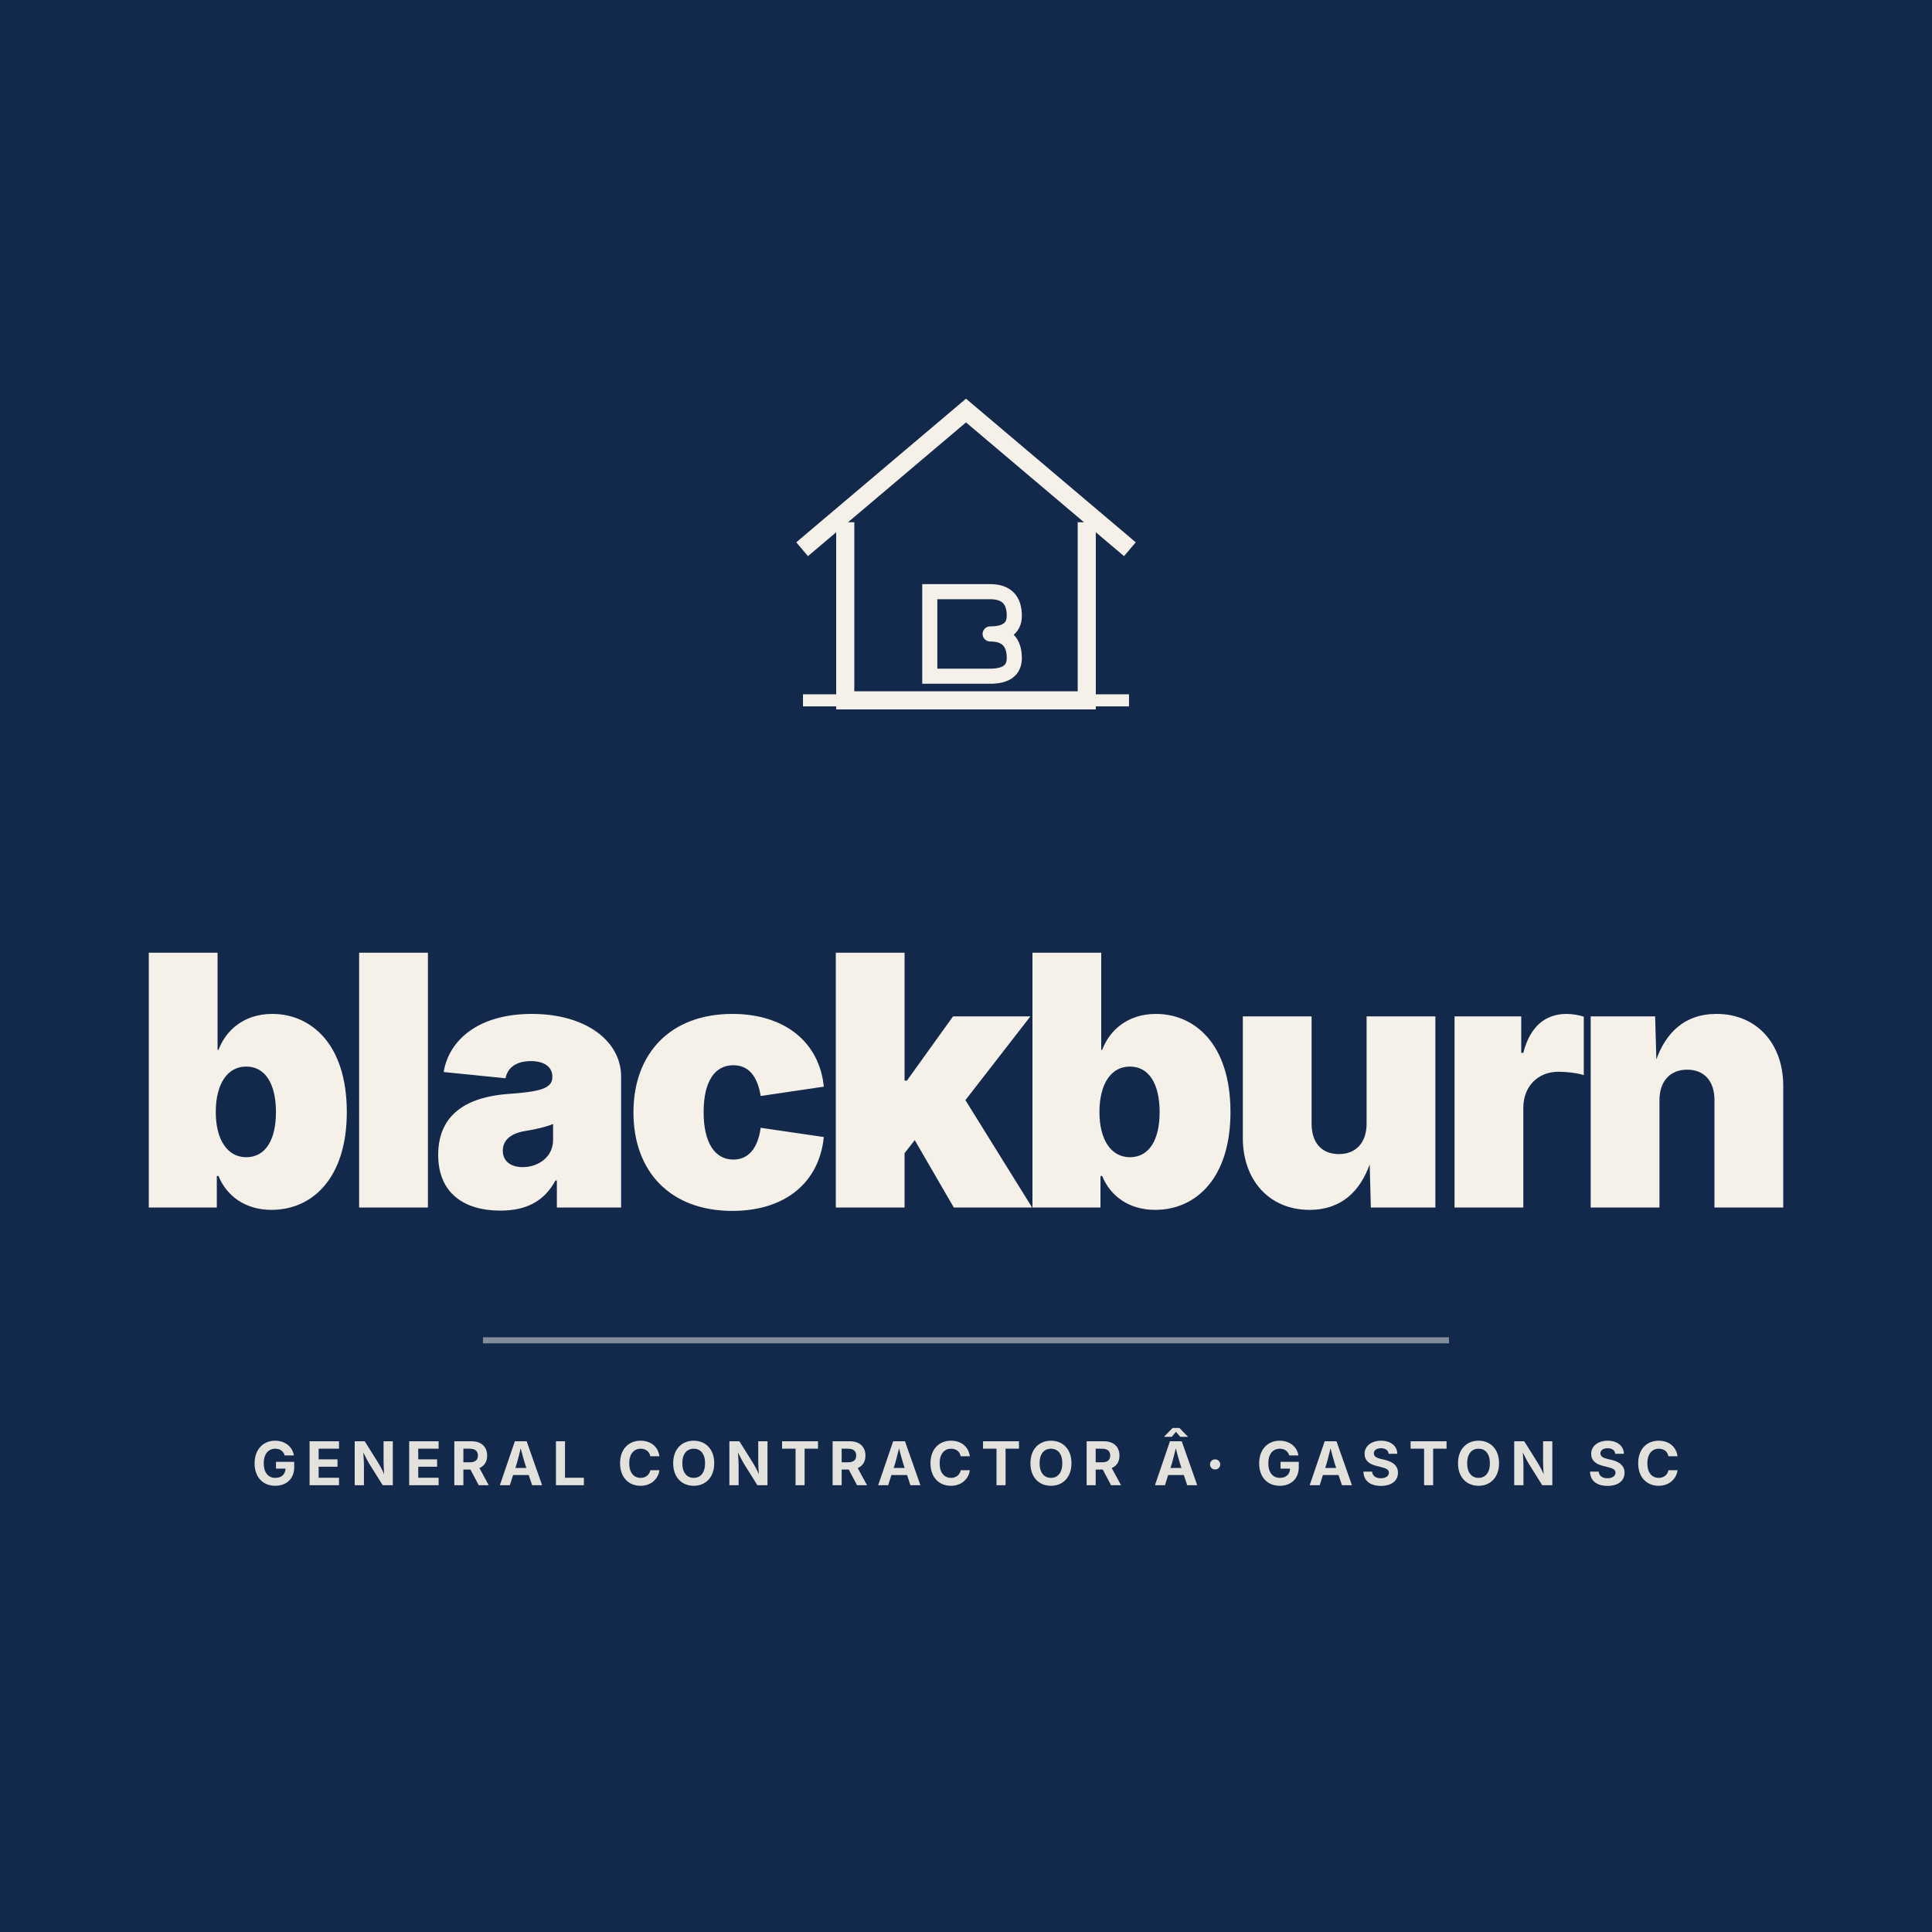
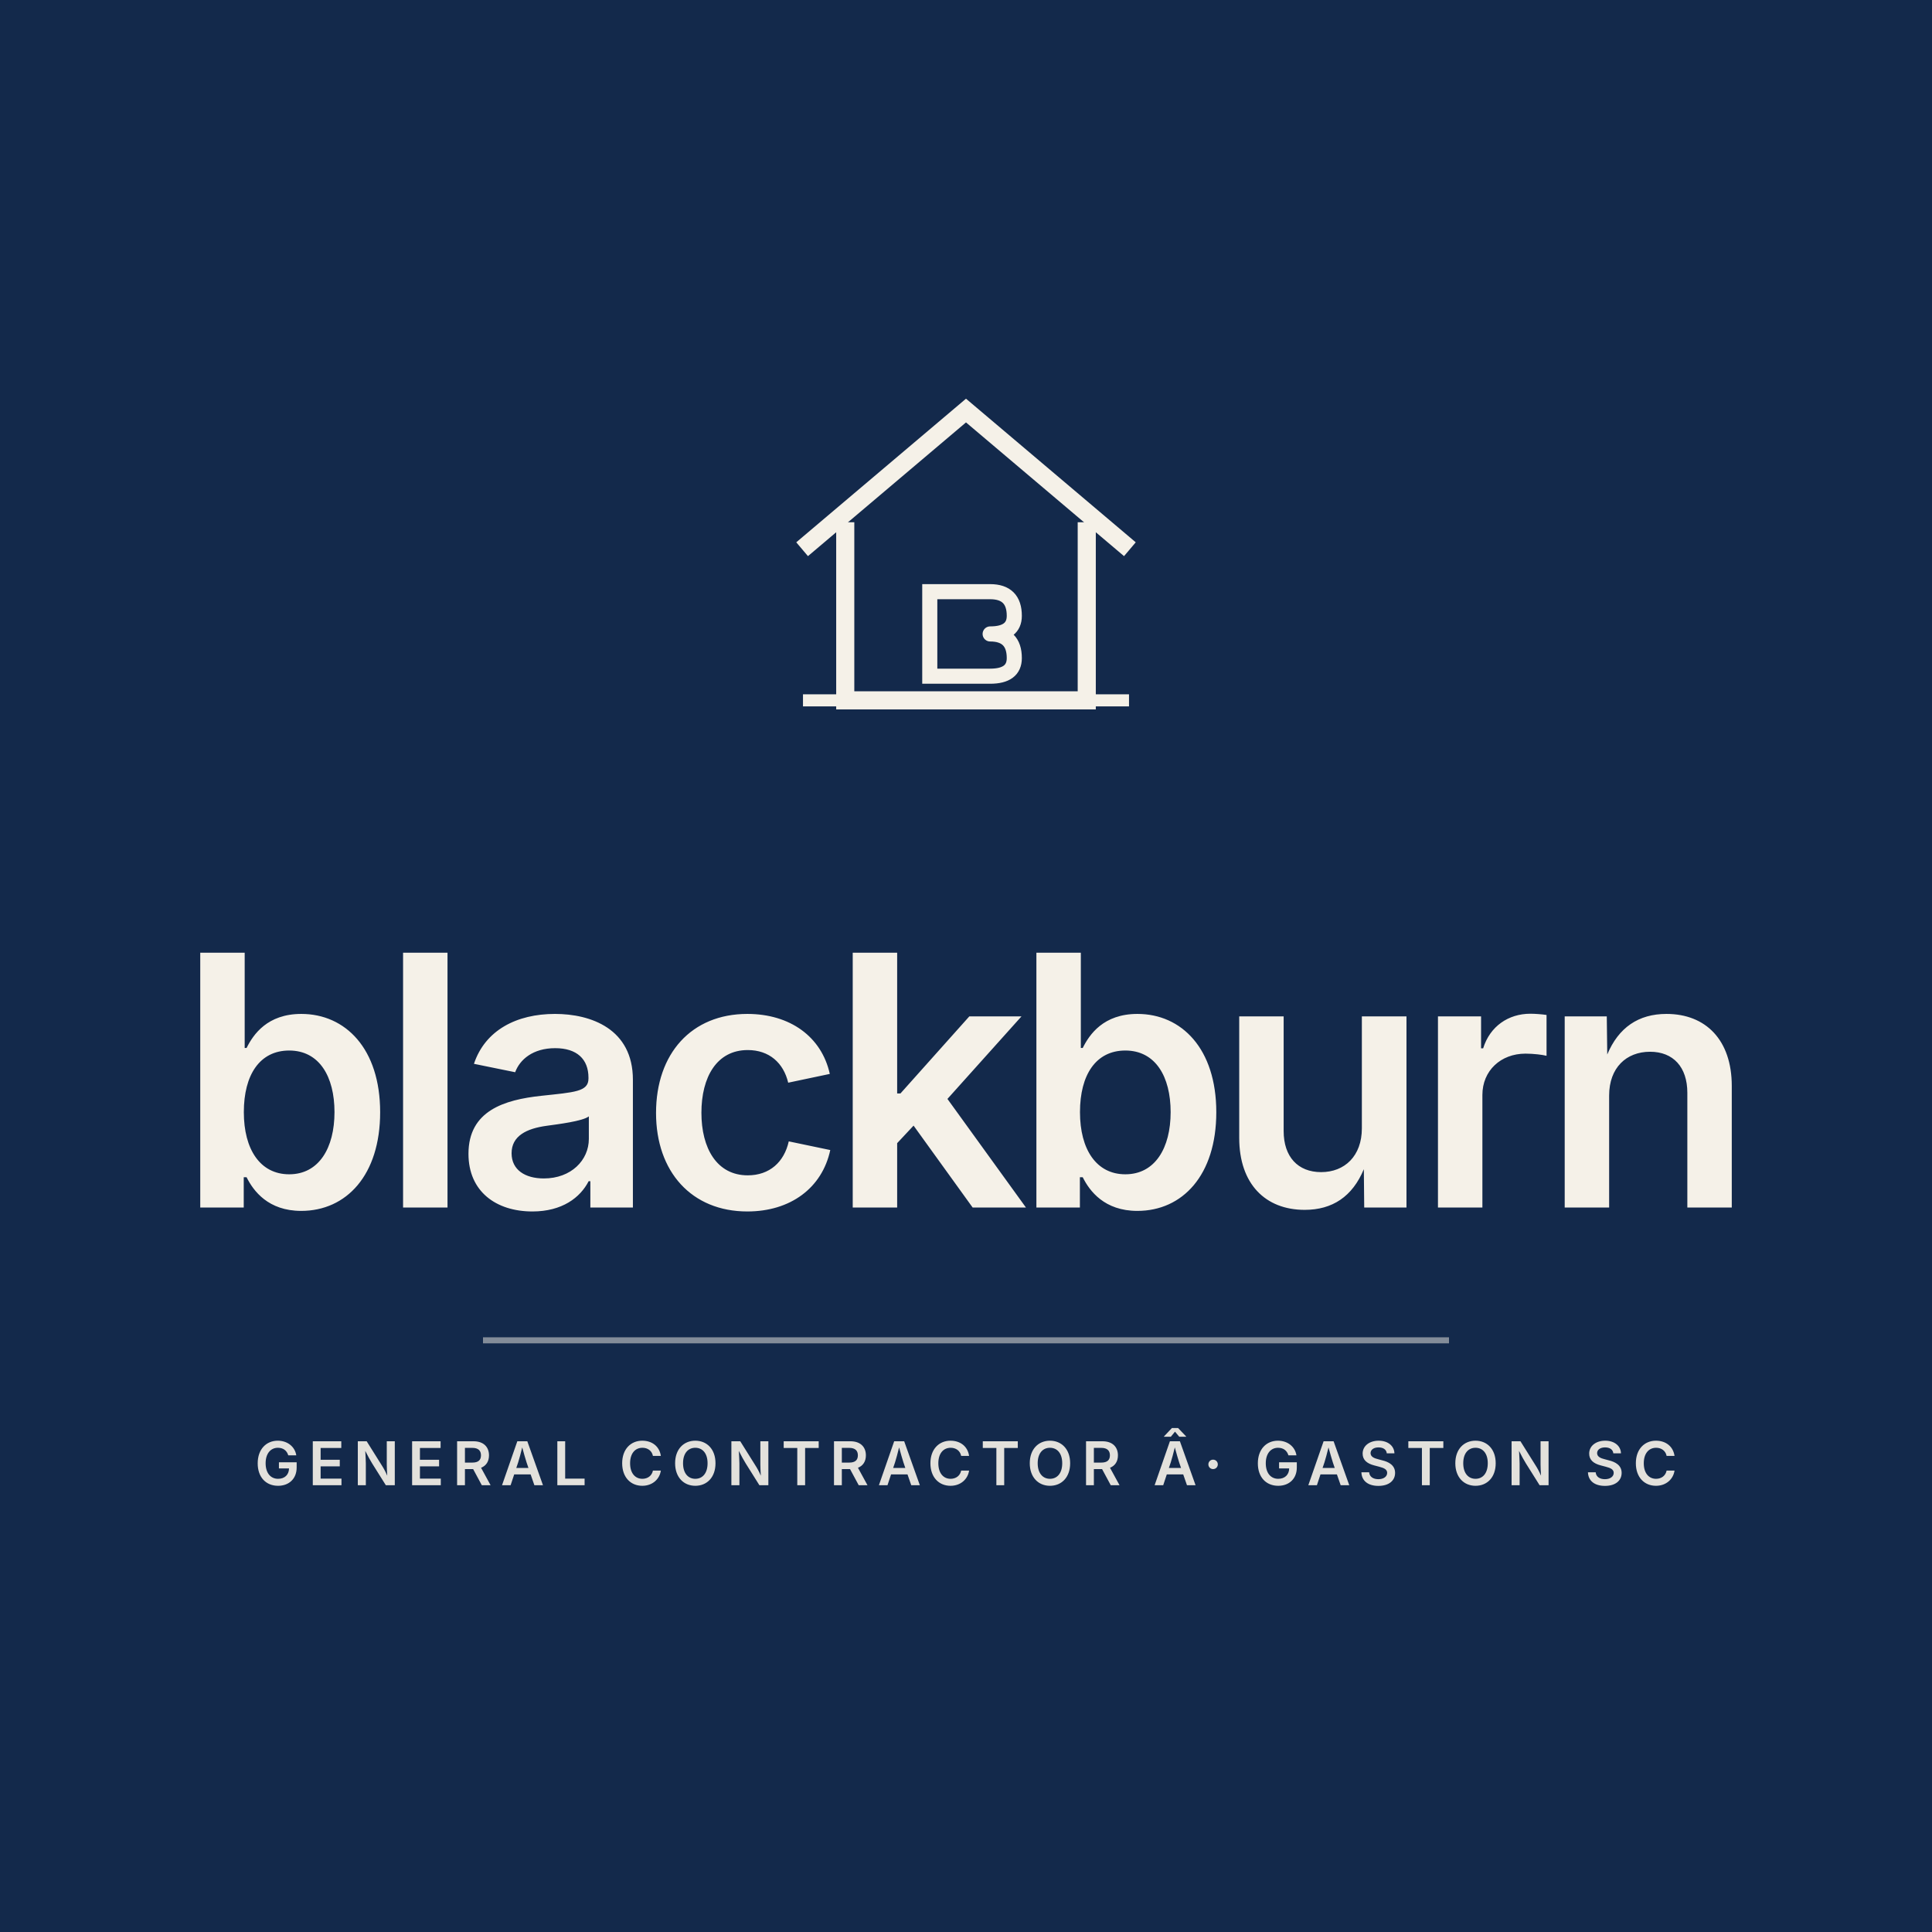
<svg xmlns="http://www.w3.org/2000/svg" viewBox="0 0 320 320" width="320" height="320">
  <rect width="320" height="320" fill="#13294B" />
  <g transform="translate(128,60) scale(1)" stroke="#F5F1E8" stroke-width="3" fill="none" stroke-linecap="square" stroke-linejoin="miter">
    <path d="M6 30 L32 8 L58 30" />
    <path d="M12 28 V56 H52 V28" />
    <line x1="6" y1="56" x2="58" y2="56" stroke-width="2" />
    <path d="M26 38 H36 Q40 38 40 42 Q40 45 36 45 Q40 45 40 49 Q40 52 36 52 H26 Z M26 38 V52" stroke-width="2.5" stroke-linejoin="round" />
  </g>
-   <text x="160" y="200" text-anchor="middle" font-family="'Inter', sans-serif" font-style="normal" font-weight="900" font-size="58" letter-spacing="-2.6" fill="#F5F1E8">blackburn</text>
+   <text x="160" y="200" text-anchor="middle" font-family="'Inter', sans-serif" font-style="normal" font-weight="600" font-size="58" letter-spacing="-2.6" fill="#F5F1E8">blackburn</text>
  <line x1="80" y1="222" x2="240" y2="222" stroke="#F5F1E8" stroke-opacity="0.5" stroke-width="1" />
-   <text x="160" y="246" text-anchor="middle" font-family="'Inter', sans-serif" font-weight="700" letter-spacing="1.4" font-size="10" fill="#F5F1E8" fill-opacity="0.92" text-transform="uppercase">GENERAL CONTRACTOR  Â·  GASTON SC</text>
+   <text x="160" y="246" text-anchor="middle" font-family="'Inter', sans-serif" font-weight="600" letter-spacing="1.4" font-size="10" fill="#F5F1E8" fill-opacity="0.92" text-transform="uppercase">GENERAL CONTRACTOR  Â·  GASTON SC</text>
</svg>
